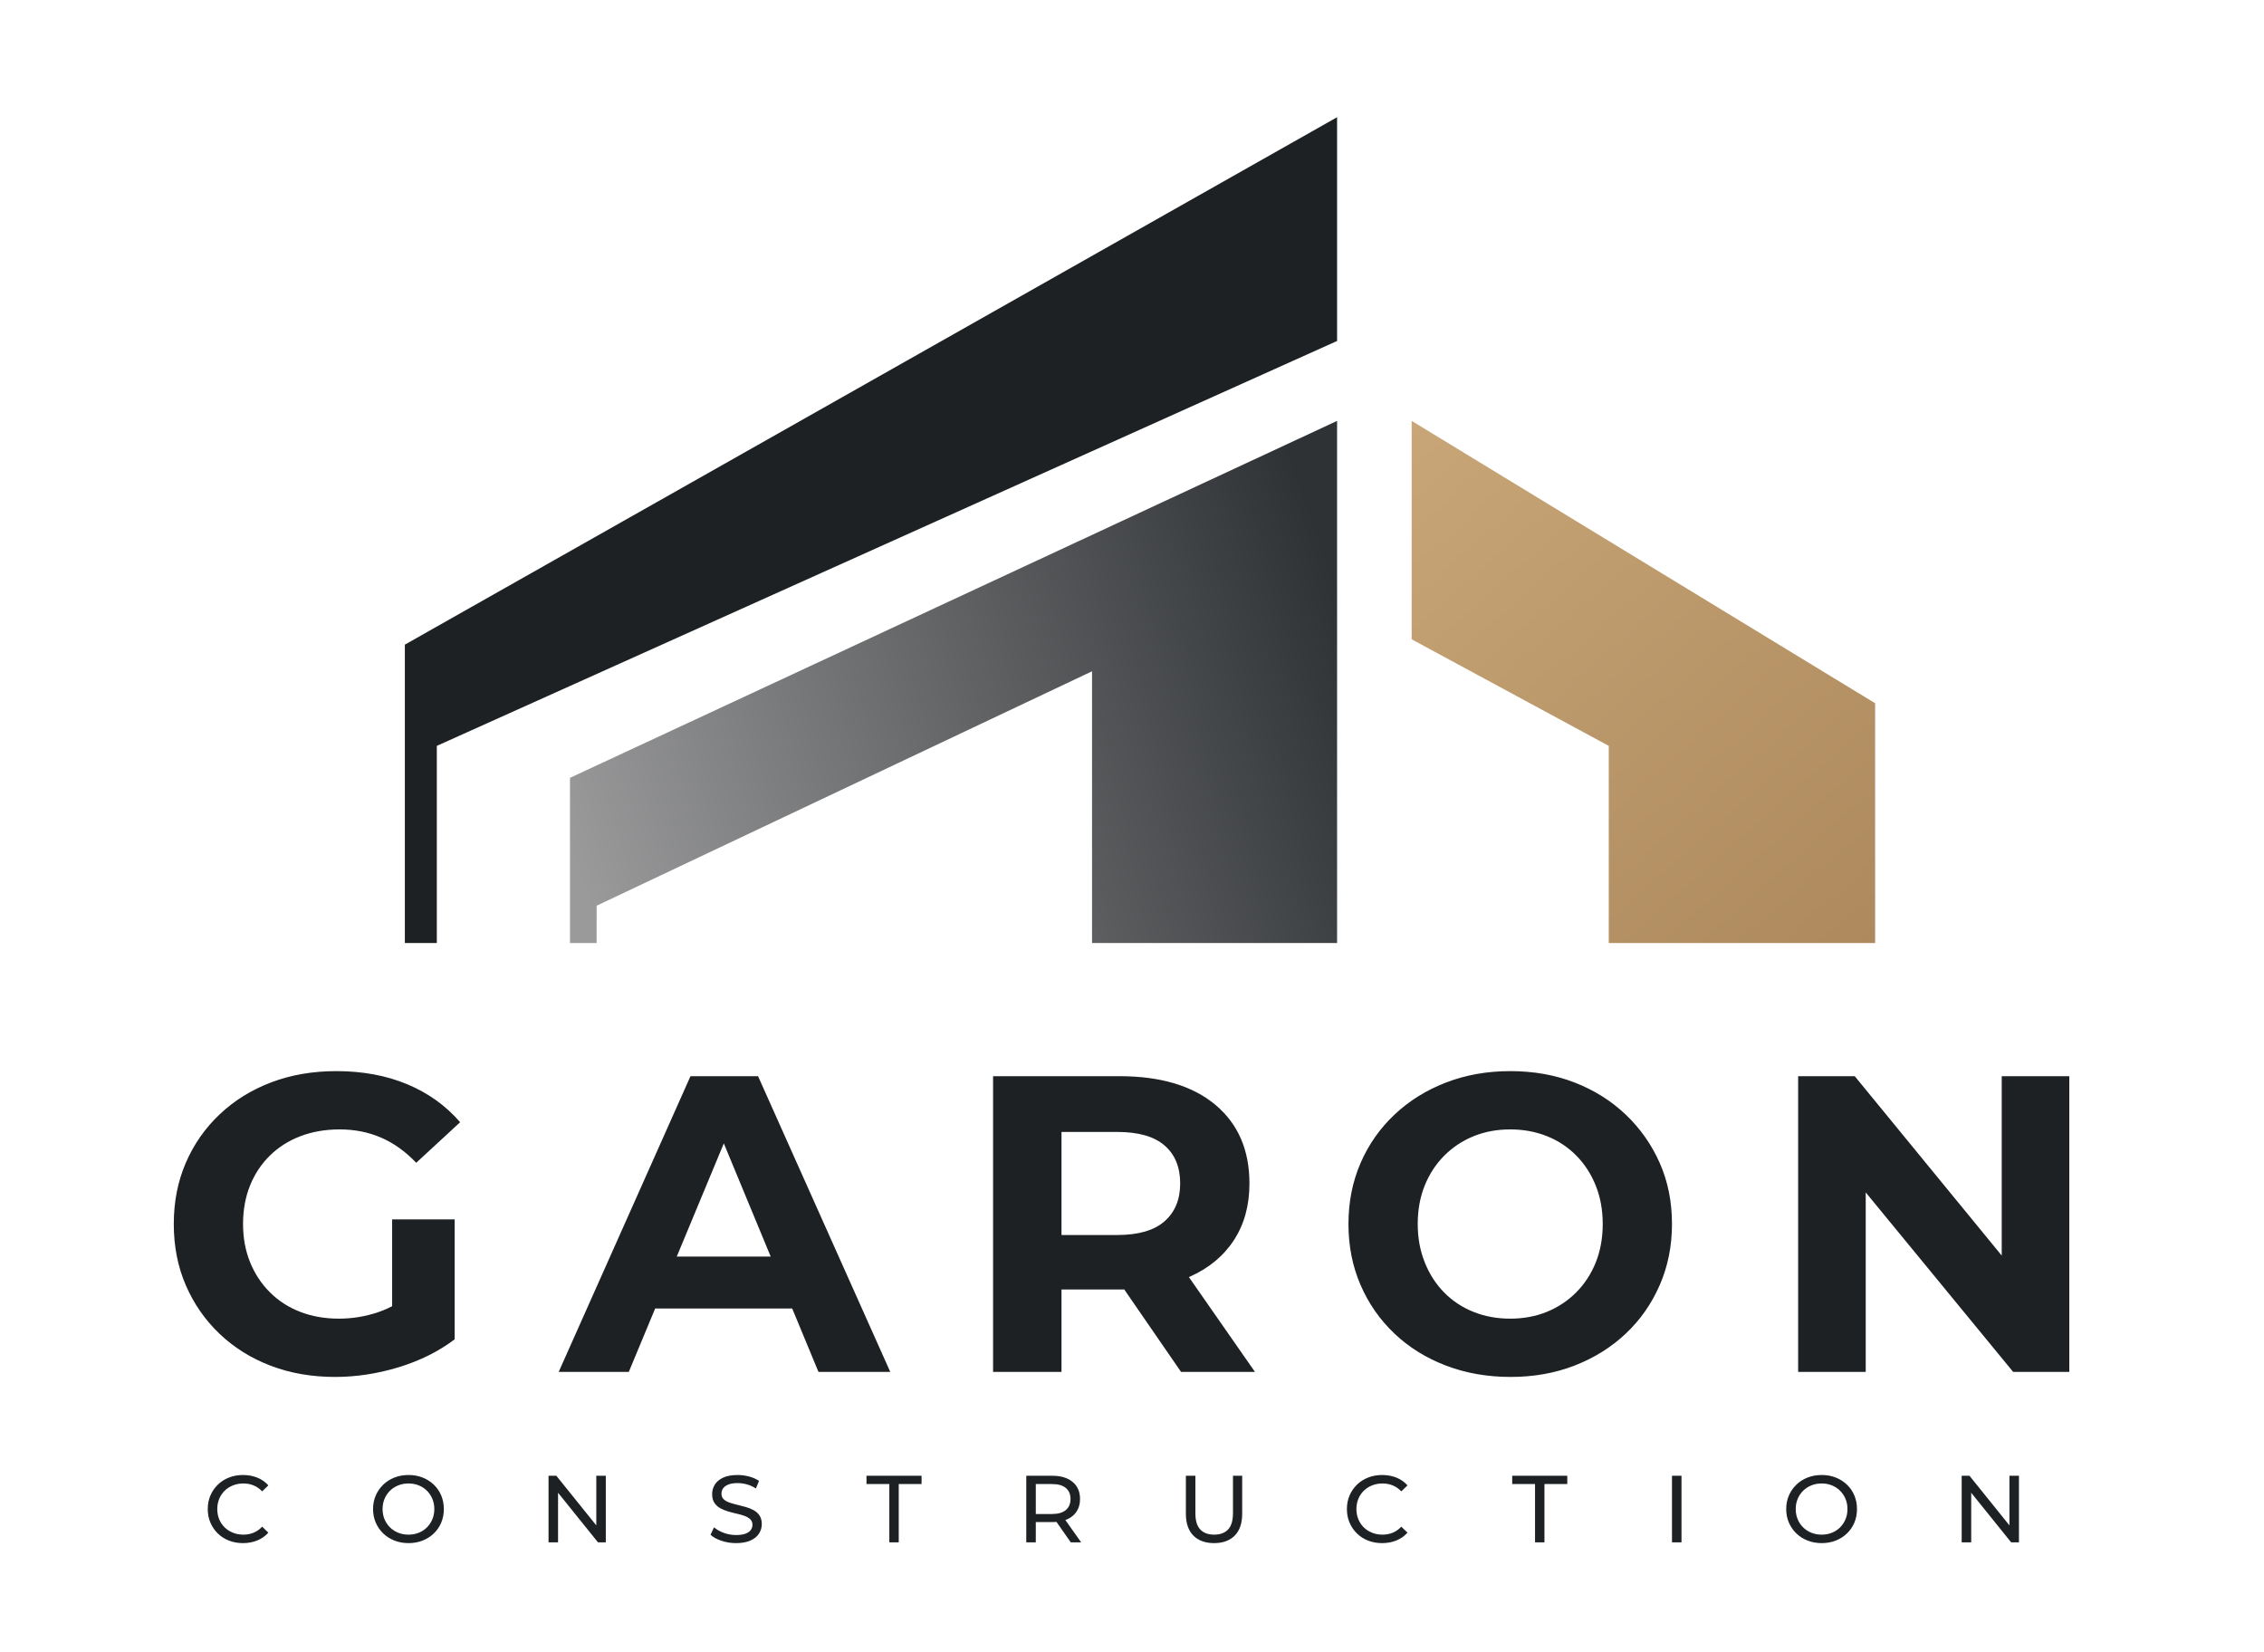
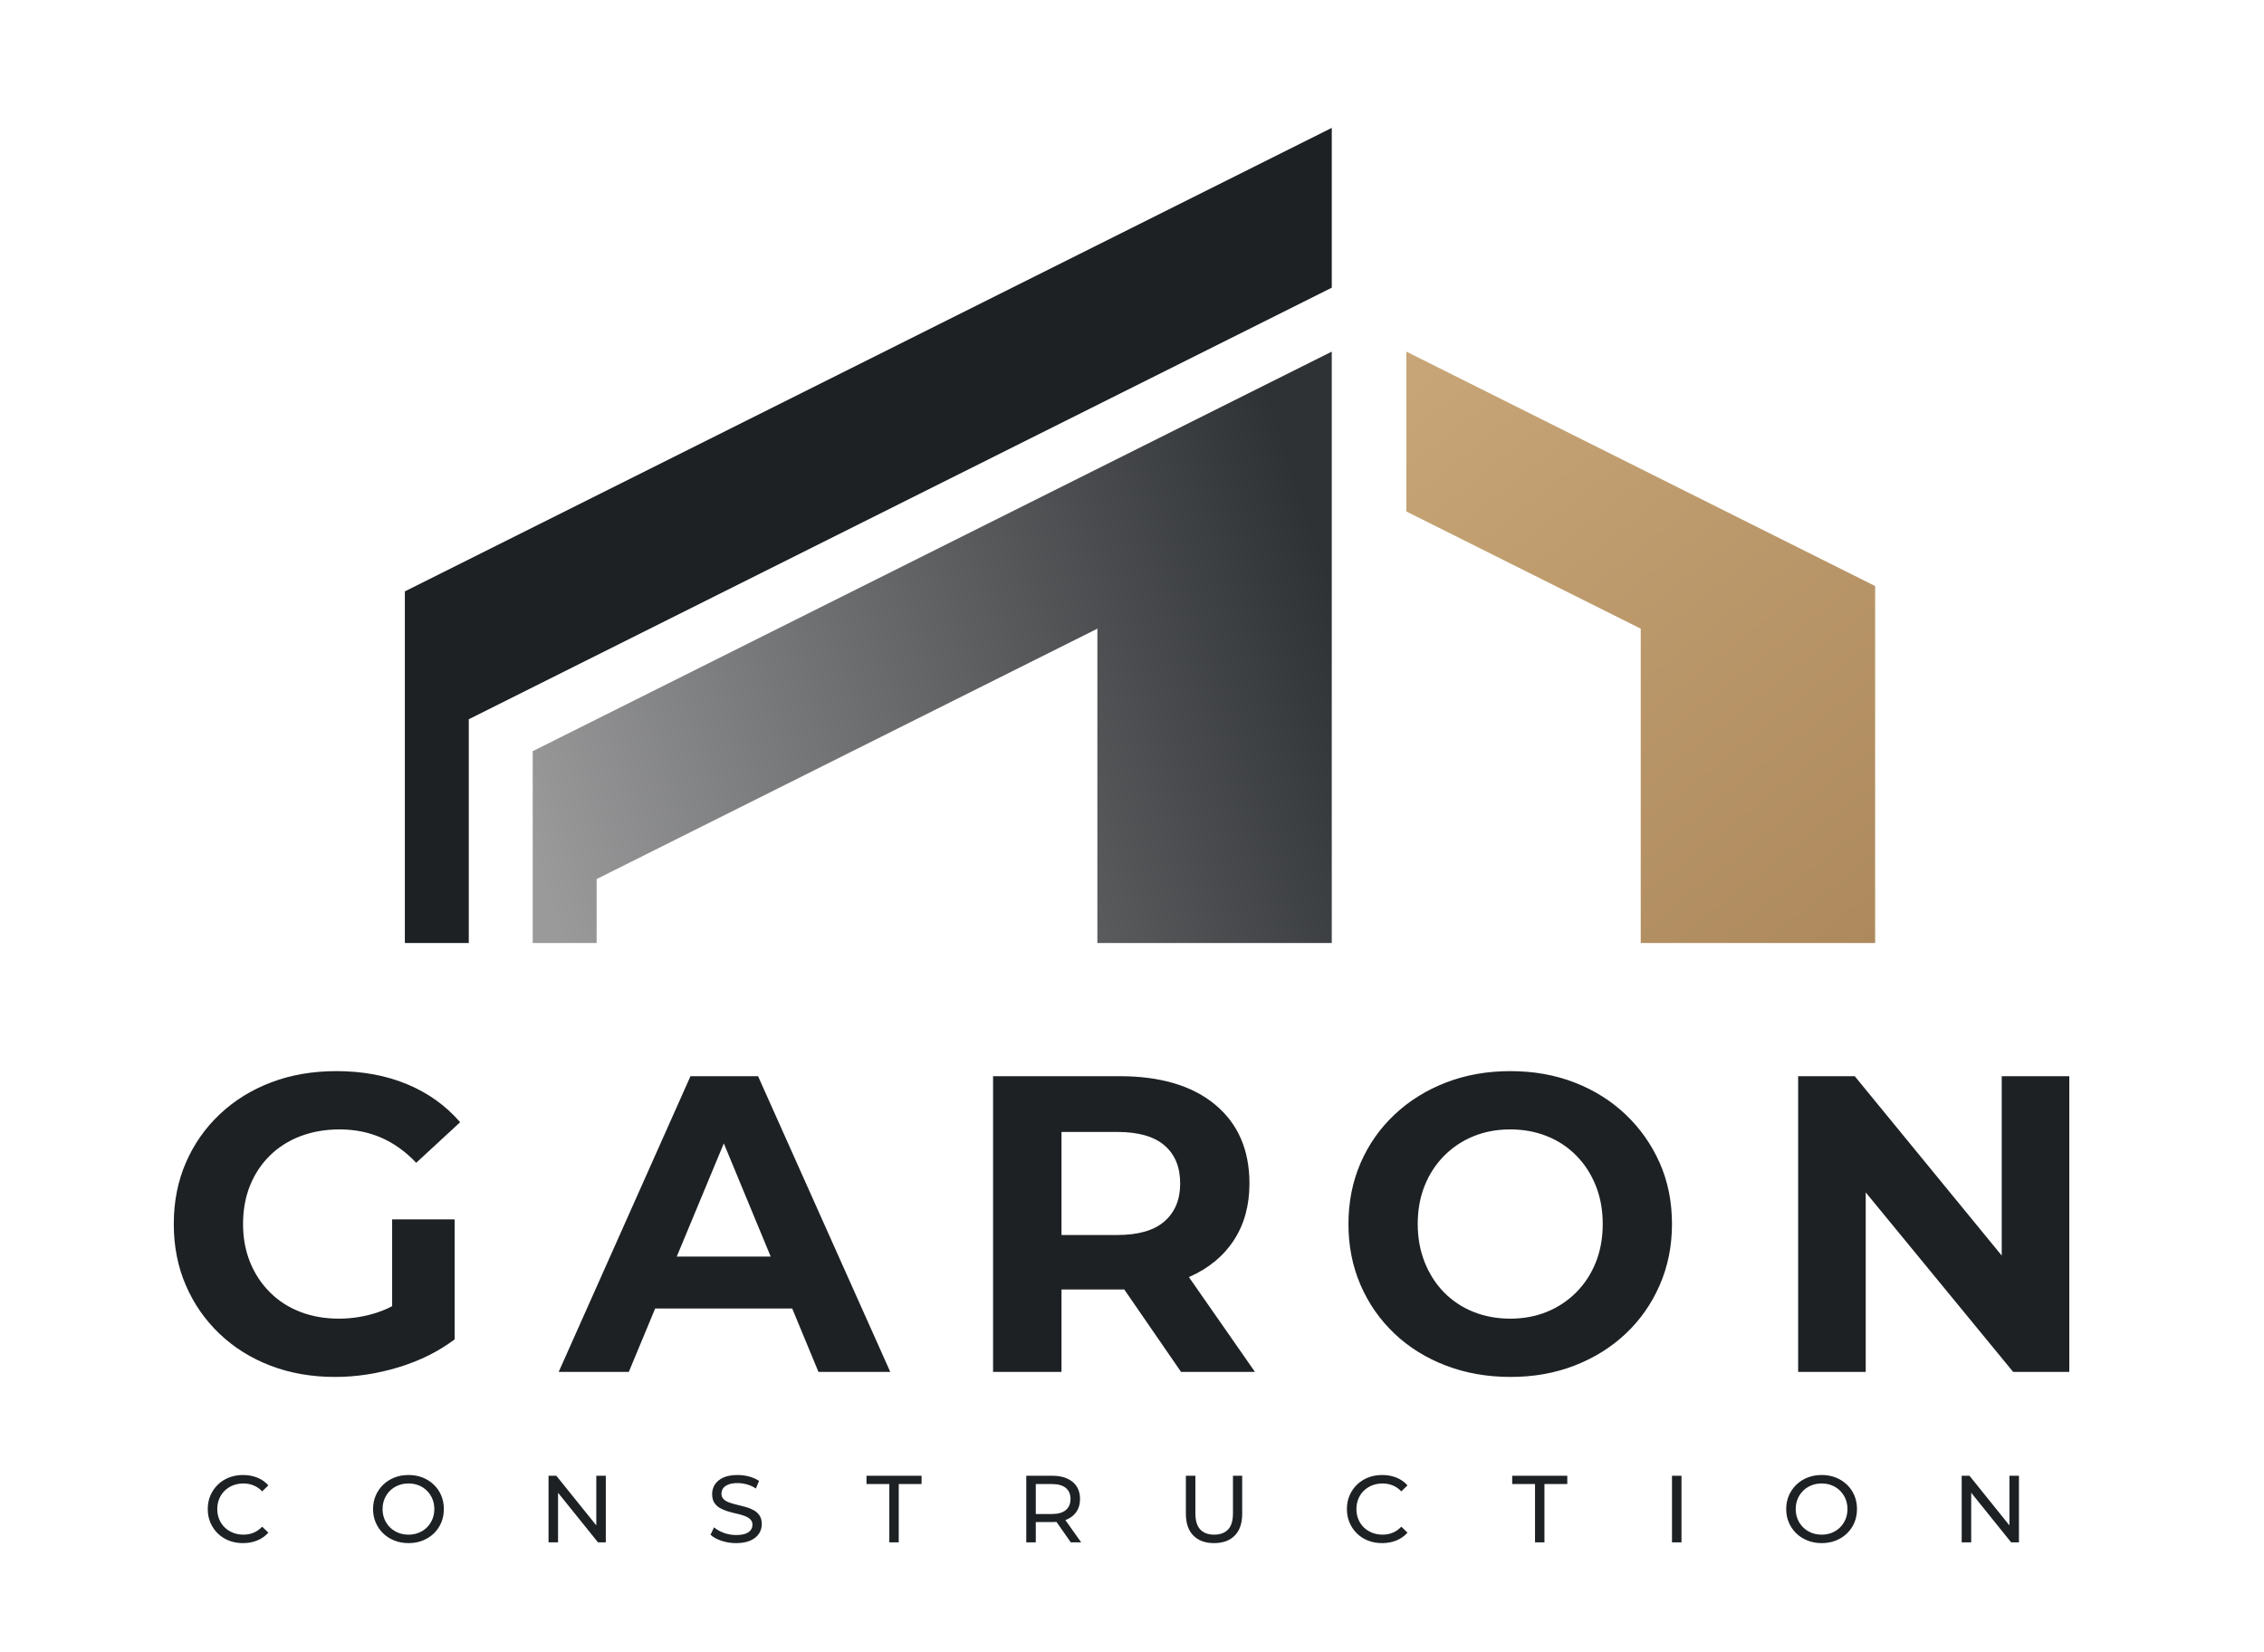
<svg xmlns="http://www.w3.org/2000/svg" viewBox="0 0 425 310" role="img" aria-label="GARON Construction">
  <defs>
-     <linearGradient id="gmlight" x1="107" y1="160" x2="251" y2="110" gradientUnits="userSpaceOnUse">
+     <linearGradient id="gmlight" x1="100" y1="160" x2="250" y2="110" gradientUnits="userSpaceOnUse">
      <stop offset="0" stop-color="#9a9a9b" />
      <stop offset="1" stop-color="#2f3235" />
    </linearGradient>
-     <linearGradient id="gglight" x1="265" y1="79" x2="352" y2="177" gradientUnits="userSpaceOnUse">
+     <linearGradient id="gglight" x1="264" y1="66" x2="352" y2="177" gradientUnits="userSpaceOnUse">
      <stop offset="0" stop-color="#c8a677" />
      <stop offset="1" stop-color="#ad895d" />
    </linearGradient>
  </defs>
-   <path fill="#1d2124" d="M251 22 L251 64 L82 140 L82 177 L76 177 L76 121 Z" />
-   <path fill="url(#gmlight)" d="M251 79 L251 177 L205 177 L205 126 L112 170 L112 177 L107 177 L107 146 Z" />
-   <path fill="url(#gglight)" d="M265 79 L352 132 L352 177 L302 177 L302 140 L265 120 Z" />
+   <path fill="#1d2124" d="M250 24 L250 54 L88 135 L88 177 L76 177 L76 111 Z" />
+   <path fill="url(#gmlight)" d="M250 66 L250 177 L206 177 L206 118 L112 165 L112 177 L100 177 L100 141 Z" />
+   <path fill="url(#gglight)" d="M264 66 L352 110 L352 177 L308 177 L308 118 L264 96 Z" />
  <path fill="#1d2124" d="M62.909 258.451Q56.329 258.451 50.818 256.35Q45.308 254.249 41.225 250.364Q37.141 246.479 34.882 241.246Q32.622 236.014 32.622 229.75Q32.622 223.486 34.882 218.254Q37.141 213.021 41.264 209.136Q45.387 205.251 50.937 203.15Q56.487 201.049 63.147 201.049Q70.521 201.049 76.428 203.506Q82.334 205.964 86.378 210.642L78.132 218.254Q75.119 215.082 71.551 213.536Q67.984 211.99 63.781 211.99Q59.738 211.99 56.408 213.259Q53.078 214.527 50.66 216.906Q48.241 219.284 46.933 222.535Q45.625 225.786 45.625 229.75Q45.625 233.635 46.933 236.886Q48.241 240.136 50.66 242.555Q53.078 244.973 56.368 246.241Q59.659 247.51 63.623 247.51Q67.429 247.51 71.036 246.281Q74.644 245.052 78.053 242.119L85.347 251.395Q80.828 254.804 74.842 256.628Q68.856 258.451 62.909 258.451ZM85.347 251.395 73.613 249.73V228.878H85.347Z M104.88 257.5 129.618 202.0H142.303L167.12 257.5H153.641L133.344 208.501H138.418L118.042 257.5ZM117.249 245.607 120.658 235.855H149.201L152.69 245.607Z M186.421 257.5V202.0H210.128Q221.704 202.0 228.126 207.352Q234.548 212.704 234.548 222.139Q234.548 228.323 231.614 232.803Q228.681 237.282 223.289 239.661Q217.898 242.039 210.445 242.039H193.557L199.266 236.41V257.5ZM221.704 257.5 207.829 237.361H221.545L235.579 257.5ZM199.266 237.837 193.557 231.811H209.731Q215.678 231.811 218.611 229.235Q221.545 226.658 221.545 222.139Q221.545 217.54 218.611 215.003Q215.678 212.466 209.731 212.466H193.557L199.266 206.361Z M283.579 258.451Q276.999 258.451 271.409 256.311Q265.819 254.17 261.736 250.285Q257.653 246.4 255.393 241.167Q253.134 235.934 253.134 229.75Q253.134 223.566 255.393 218.333Q257.653 213.1 261.776 209.215Q265.899 205.33 271.449 203.189Q276.999 201.049 283.5 201.049Q290.081 201.049 295.591 203.189Q301.101 205.33 305.185 209.215Q309.268 213.1 311.567 218.293Q313.866 223.486 313.866 229.75Q313.866 235.934 311.567 241.207Q309.268 246.479 305.185 250.325Q301.101 254.17 295.591 256.311Q290.081 258.451 283.579 258.451ZM283.5 247.51Q287.226 247.51 290.358 246.241Q293.49 244.973 295.869 242.594Q298.247 240.216 299.555 236.965Q300.864 233.714 300.864 229.75Q300.864 225.786 299.555 222.535Q298.247 219.284 295.908 216.906Q293.569 214.527 290.398 213.259Q287.226 211.99 283.5 211.99Q279.774 211.99 276.642 213.259Q273.51 214.527 271.131 216.906Q268.753 219.284 267.445 222.535Q266.136 225.786 266.136 229.75Q266.136 233.635 267.445 236.925Q268.753 240.216 271.092 242.594Q273.431 244.973 276.602 246.241Q279.774 247.51 283.5 247.51Z M337.549 257.5V202.0H348.174L380.919 241.96H375.765V202.0H388.451V257.5H377.906L345.081 217.54H350.235V257.5Z" />
  <path fill="#1d2124" d="M45.607 289.643Q44.179 289.643 42.973 289.17Q41.768 288.696 40.884 287.83Q40.0 286.964 39.5 285.804Q39.0 284.643 39.0 283.25Q39.0 281.857 39.5 280.696Q40.0 279.536 40.893 278.67Q41.786 277.804 42.991 277.33Q44.196 276.857 45.625 276.857Q47.071 276.857 48.295 277.348Q49.518 277.839 50.375 278.804L49.214 279.929Q48.5 279.179 47.607 278.812Q46.714 278.446 45.696 278.446Q44.643 278.446 43.741 278.804Q42.839 279.161 42.179 279.804Q41.518 280.446 41.152 281.33Q40.786 282.214 40.786 283.25Q40.786 284.286 41.152 285.17Q41.518 286.054 42.179 286.696Q42.839 287.339 43.741 287.696Q44.643 288.054 45.696 288.054Q46.714 288.054 47.607 287.688Q48.5 287.321 49.214 286.554L50.375 287.679Q49.518 288.643 48.295 289.143Q47.071 289.643 45.607 289.643Z M76.692 289.643Q75.263 289.643 74.04 289.161Q72.817 288.679 71.924 287.812Q71.031 286.946 70.531 285.786Q70.031 284.625 70.031 283.25Q70.031 281.875 70.531 280.714Q71.031 279.554 71.924 278.688Q72.817 277.821 74.031 277.339Q75.245 276.857 76.692 276.857Q78.12 276.857 79.325 277.33Q80.531 277.804 81.433 278.67Q82.334 279.536 82.825 280.696Q83.317 281.857 83.317 283.25Q83.317 284.643 82.825 285.804Q82.334 286.964 81.433 287.83Q80.531 288.696 79.325 289.17Q78.12 289.643 76.692 289.643ZM76.692 288.054Q77.727 288.054 78.611 287.696Q79.495 287.339 80.147 286.688Q80.799 286.036 81.165 285.161Q81.531 284.286 81.531 283.25Q81.531 282.214 81.165 281.339Q80.799 280.464 80.147 279.812Q79.495 279.161 78.611 278.804Q77.727 278.446 76.692 278.446Q75.638 278.446 74.754 278.804Q73.87 279.161 73.209 279.812Q72.549 280.464 72.183 281.339Q71.817 282.214 71.817 283.25Q71.817 284.286 72.183 285.161Q72.549 286.036 73.209 286.688Q73.87 287.339 74.754 287.696Q75.638 288.054 76.692 288.054Z M102.972 289.5V277.0H104.437L112.705 287.268H111.937V277.0H113.722V289.5H112.258L103.99 279.232H104.758V289.5Z M138.164 289.643Q136.735 289.643 135.432 289.205Q134.128 288.768 133.378 288.071L134.039 286.679Q134.753 287.304 135.86 287.714Q136.968 288.125 138.164 288.125Q139.253 288.125 139.932 287.875Q140.61 287.625 140.932 287.188Q141.253 286.75 141.253 286.196Q141.253 285.554 140.834 285.161Q140.414 284.768 139.744 284.527Q139.075 284.286 138.271 284.107Q137.468 283.929 136.655 283.688Q135.843 283.446 135.173 283.071Q134.503 282.696 134.093 282.062Q133.682 281.429 133.682 280.429Q133.682 279.464 134.191 278.652Q134.7 277.839 135.762 277.348Q136.825 276.857 138.468 276.857Q139.557 276.857 140.628 277.143Q141.7 277.429 142.485 277.964L141.896 279.393Q141.093 278.857 140.2 278.616Q139.307 278.375 138.468 278.375Q137.414 278.375 136.735 278.643Q136.057 278.911 135.744 279.357Q135.432 279.804 135.432 280.357Q135.432 281.018 135.851 281.411Q136.271 281.804 136.941 282.036Q137.61 282.268 138.414 282.455Q139.218 282.643 140.03 282.875Q140.843 283.107 141.512 283.482Q142.182 283.857 142.593 284.482Q143.003 285.107 143.003 286.089Q143.003 287.036 142.485 287.848Q141.968 288.661 140.887 289.152Q139.807 289.643 138.164 289.643Z M166.945 289.5V278.554H162.659V277.0H172.998V278.554H168.713V289.5Z M192.654 289.5V277.0H197.529Q199.958 277.0 201.351 278.152Q202.744 279.304 202.744 281.357Q202.744 282.714 202.119 283.688Q201.494 284.661 200.333 285.179Q199.172 285.696 197.529 285.696H193.636L194.44 284.875V289.5ZM201.011 289.5 197.833 284.964H199.744L202.958 289.5ZM194.44 285.054 193.636 284.179H197.476Q199.19 284.179 200.074 283.438Q200.958 282.696 200.958 281.357Q200.958 280.018 200.074 279.286Q199.19 278.554 197.476 278.554H193.636L194.44 277.661Z M227.899 289.643Q225.435 289.643 224.024 288.232Q222.614 286.821 222.614 284.107V277.0H224.399V284.036Q224.399 286.125 225.319 287.089Q226.239 288.054 227.917 288.054Q229.614 288.054 230.533 287.089Q231.453 286.125 231.453 284.036V277.0H233.185V284.107Q233.185 286.821 231.783 288.232Q230.381 289.643 227.899 289.643Z M259.448 289.643Q258.019 289.643 256.814 289.17Q255.609 288.696 254.725 287.83Q253.841 286.964 253.341 285.804Q252.841 284.643 252.841 283.25Q252.841 281.857 253.341 280.696Q253.841 279.536 254.734 278.67Q255.627 277.804 256.832 277.33Q258.037 276.857 259.466 276.857Q260.912 276.857 262.136 277.348Q263.359 277.839 264.216 278.804L263.055 279.929Q262.341 279.179 261.448 278.812Q260.555 278.446 259.537 278.446Q258.484 278.446 257.582 278.804Q256.68 279.161 256.019 279.804Q255.359 280.446 254.993 281.33Q254.627 282.214 254.627 283.25Q254.627 284.286 254.993 285.17Q255.359 286.054 256.019 286.696Q256.68 287.339 257.582 287.696Q258.484 288.054 259.537 288.054Q260.555 288.054 261.448 287.688Q262.341 287.321 263.055 286.554L264.216 287.679Q263.359 288.643 262.136 289.143Q260.912 289.643 259.448 289.643Z M288.157 289.5V278.554H283.872V277.0H294.211V278.554H289.925V289.5Z M313.867 289.5V277.0H315.653V289.5Z M341.969 289.643Q340.541 289.643 339.317 289.161Q338.094 288.679 337.201 287.812Q336.308 286.946 335.808 285.786Q335.308 284.625 335.308 283.25Q335.308 281.875 335.808 280.714Q336.308 279.554 337.201 278.688Q338.094 277.821 339.308 277.339Q340.523 276.857 341.969 276.857Q343.398 276.857 344.603 277.33Q345.808 277.804 346.71 278.67Q347.612 279.536 348.103 280.696Q348.594 281.857 348.594 283.25Q348.594 284.643 348.103 285.804Q347.612 286.964 346.71 287.83Q345.808 288.696 344.603 289.17Q343.398 289.643 341.969 289.643ZM341.969 288.054Q343.005 288.054 343.889 287.696Q344.773 287.339 345.425 286.688Q346.076 286.036 346.442 285.161Q346.808 284.286 346.808 283.25Q346.808 282.214 346.442 281.339Q346.076 280.464 345.425 279.812Q344.773 279.161 343.889 278.804Q343.005 278.446 341.969 278.446Q340.916 278.446 340.032 278.804Q339.148 279.161 338.487 279.812Q337.826 280.464 337.46 281.339Q337.094 282.214 337.094 283.25Q337.094 284.286 337.46 285.161Q337.826 286.036 338.487 286.688Q339.148 287.339 340.032 287.696Q340.916 288.054 341.969 288.054Z M368.25 289.5V277.0H369.714L377.982 287.268H377.214V277.0H379.0V289.5H377.536L369.268 279.232H370.036V289.5Z" />
</svg>
